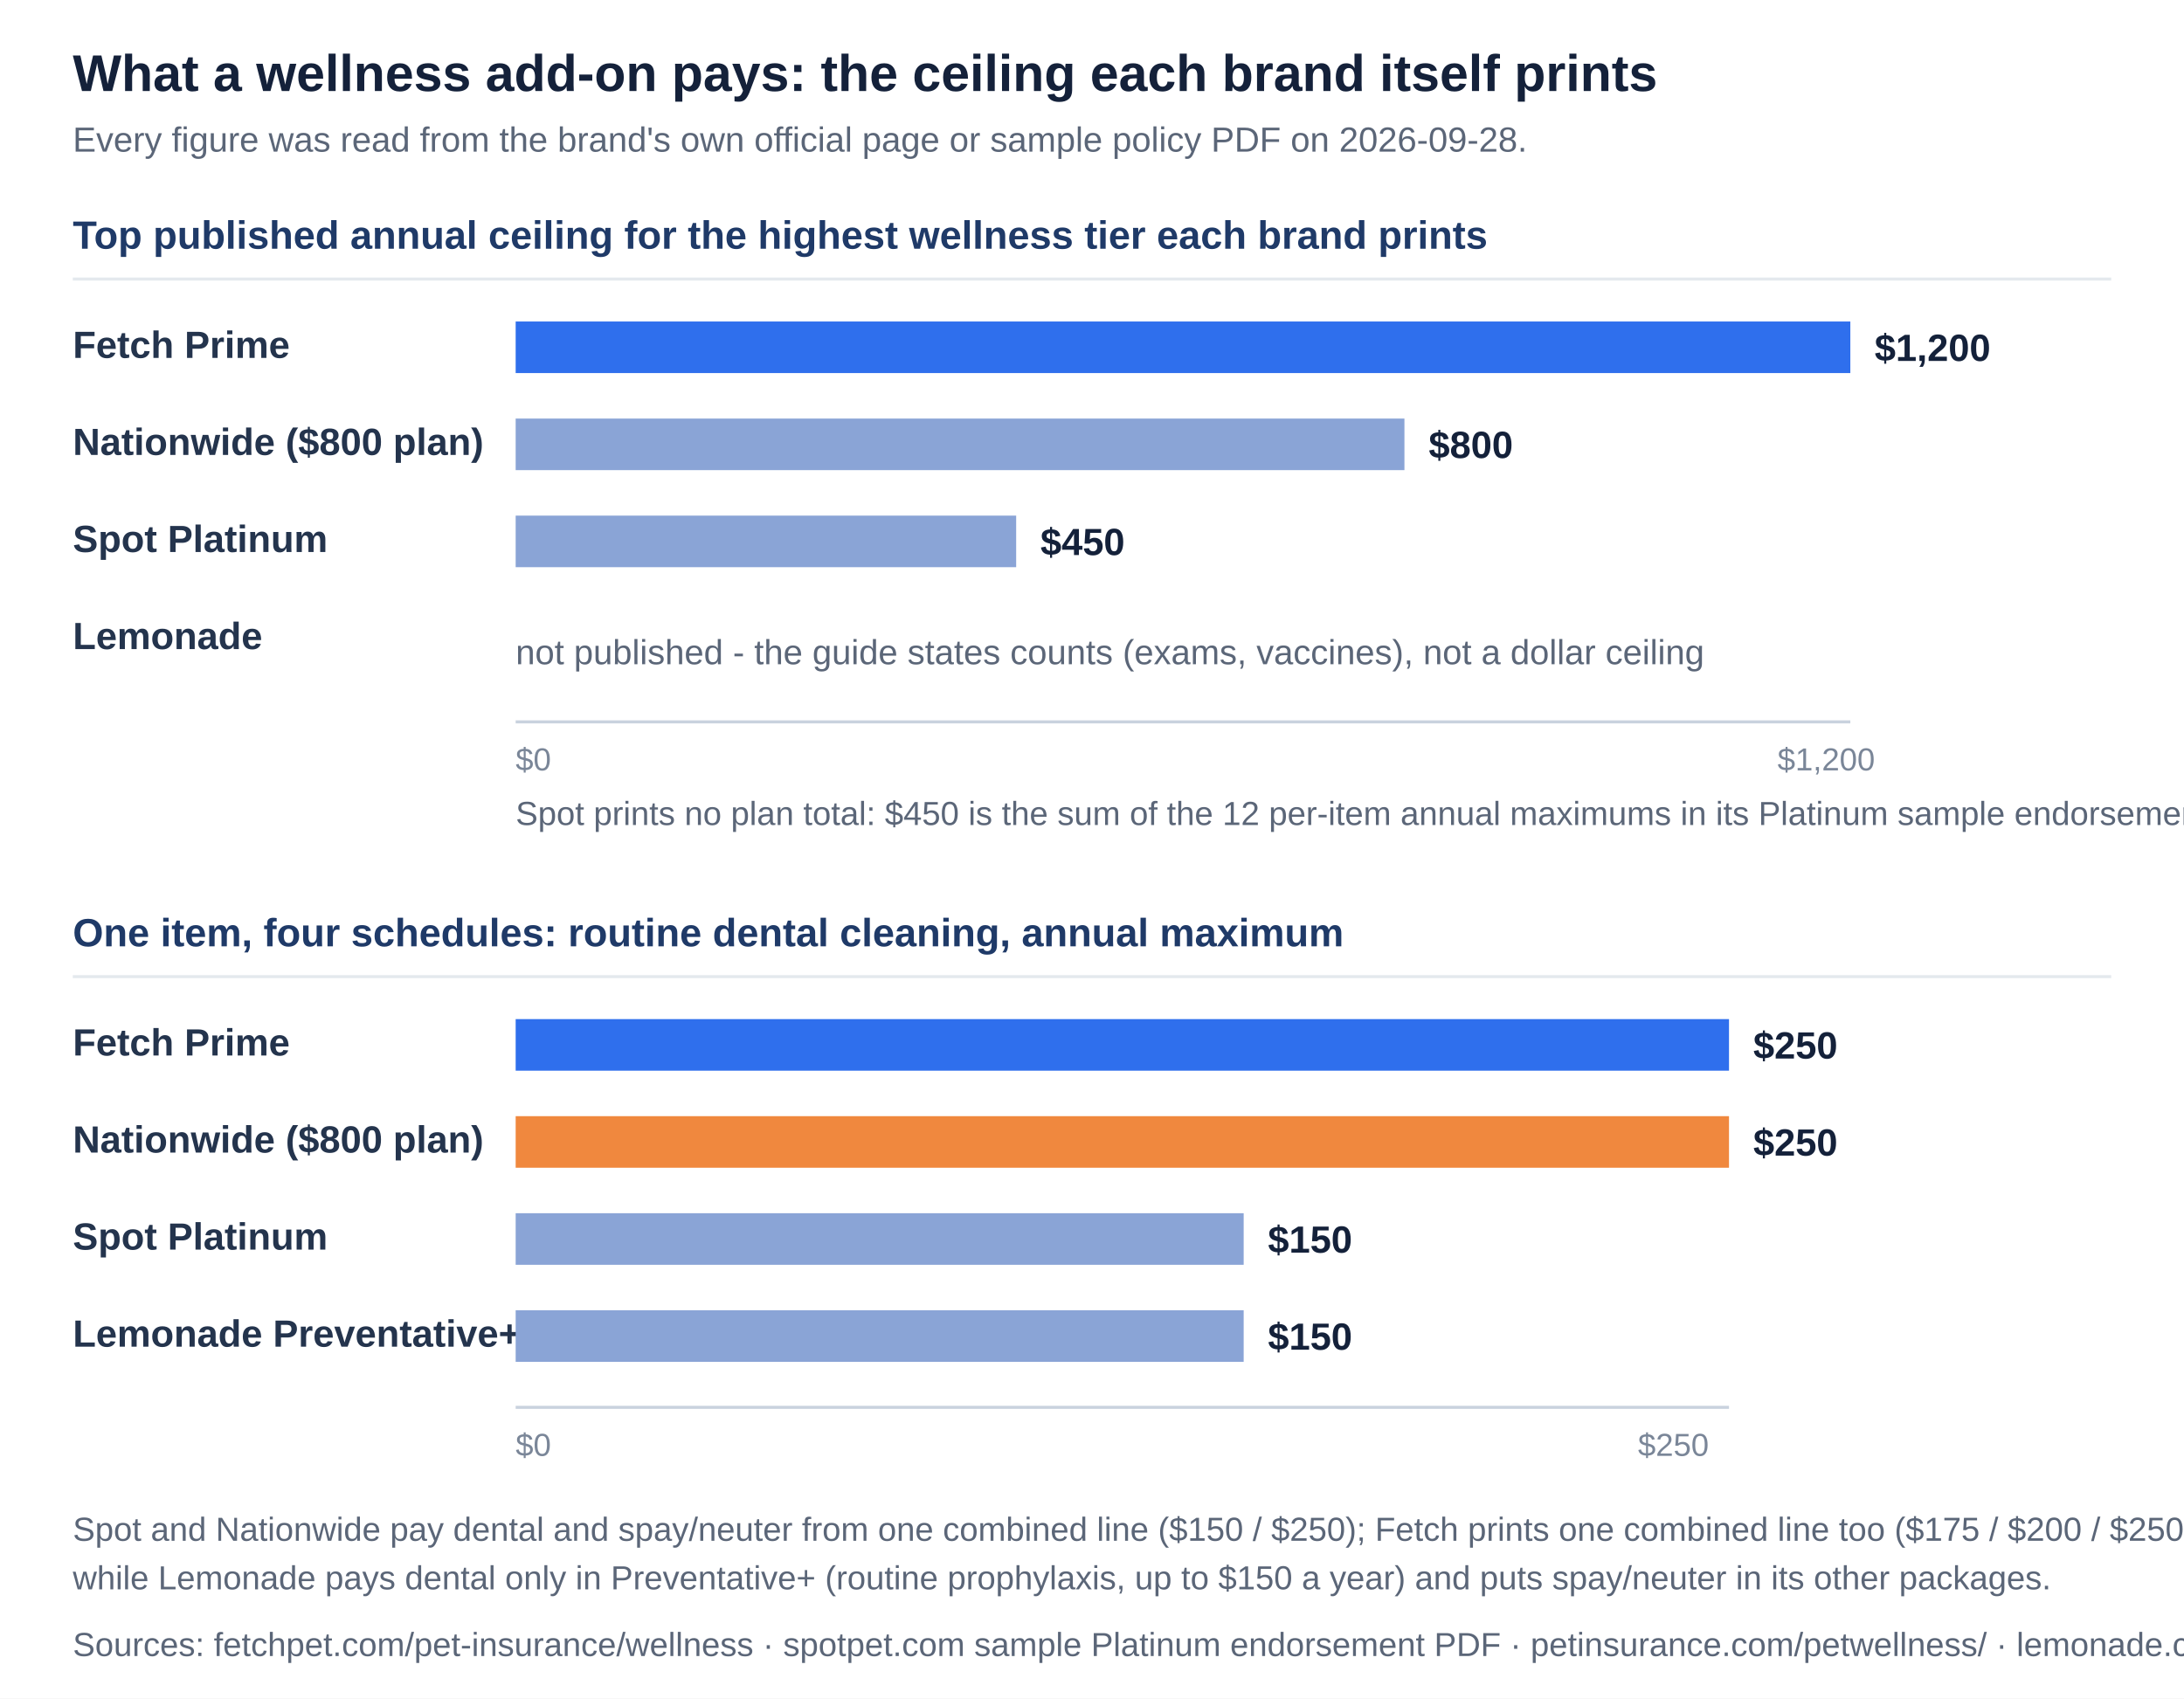
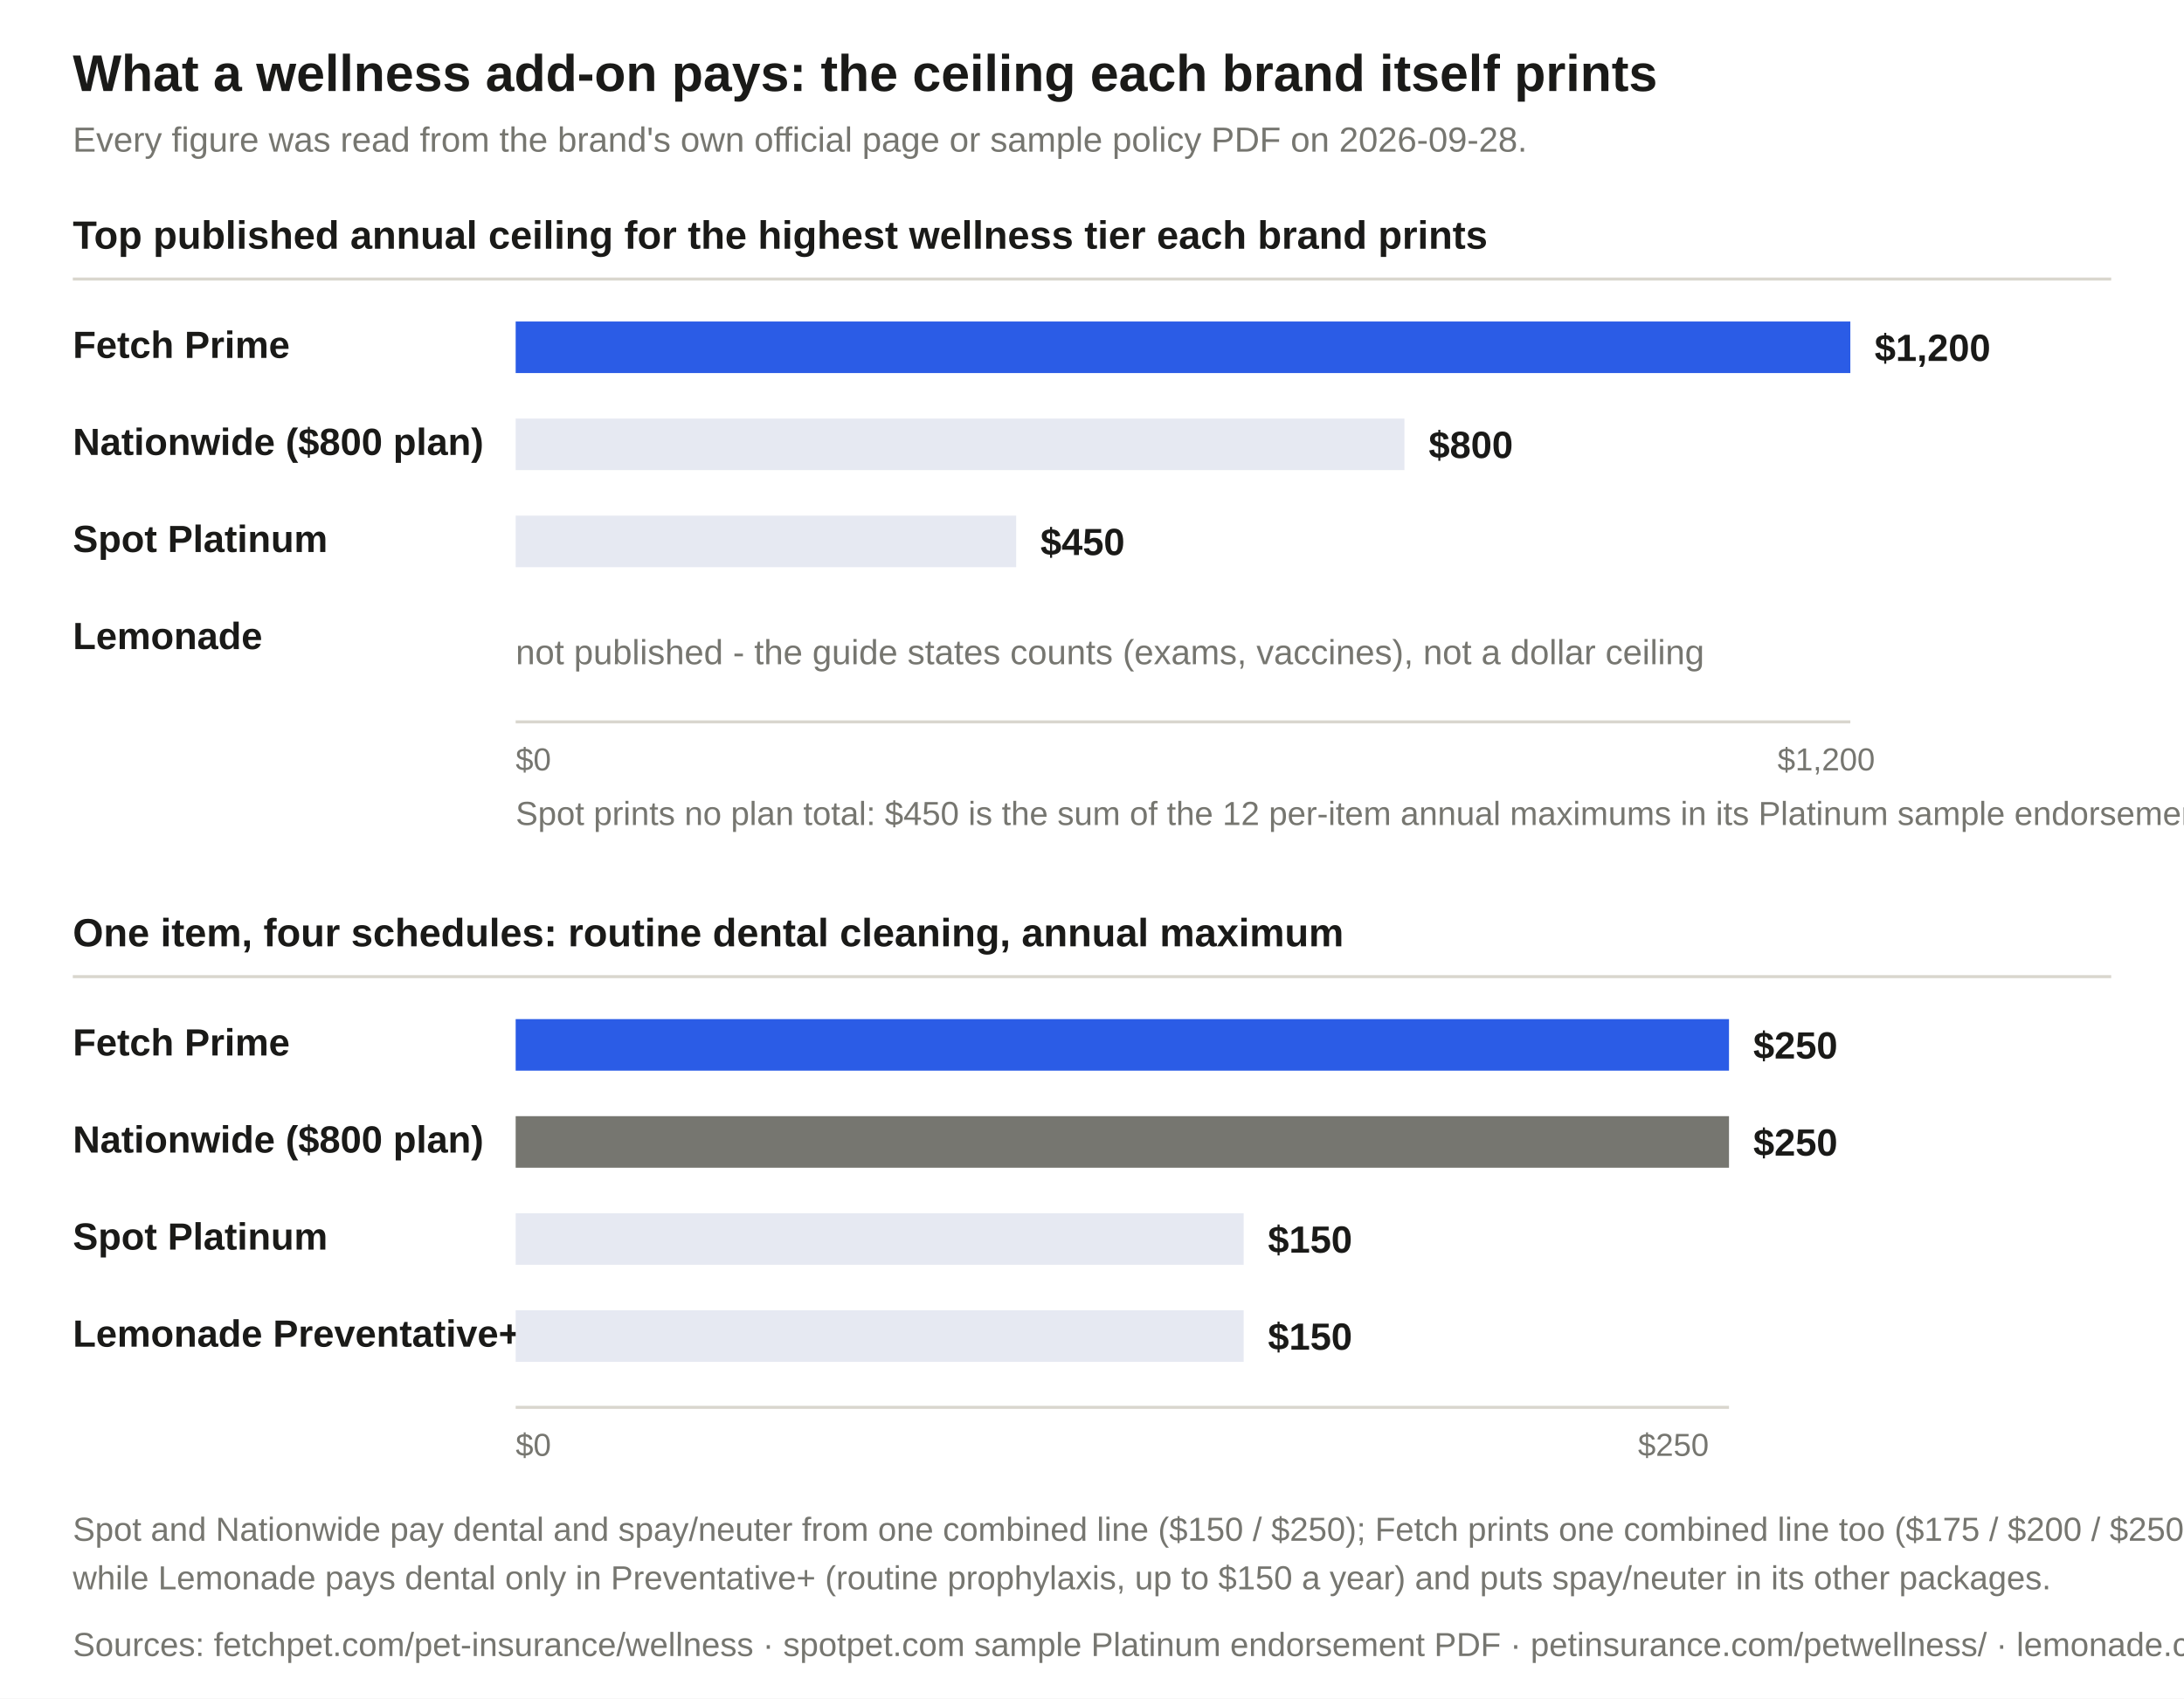
<svg xmlns="http://www.w3.org/2000/svg" width="720" height="560" viewBox="0 0 720 560" role="img" aria-labelledby="title desc">
  <rect width="720" height="560" fill="#ffffff" />
  <style>
-     .h1 { font: 700 17px "Segoe UI", Arial, sans-serif; fill: #14213a; }
-     .cap { font: 600 13px "Segoe UI", Arial, sans-serif; fill: #1f3a68; }
-     .note { font: 400 11.5px "Segoe UI", Arial, sans-serif; fill: #5b6678; }
-     .name { font: 600 12.5px "Segoe UI", Arial, sans-serif; fill: #24344d; }
-     .val { font: 700 12.5px "Segoe UI", Arial, sans-serif; fill: #14213a; }
-     .foot { font: 400 11px "Segoe UI", Arial, sans-serif; fill: #5b6678; }
-     .axis { font: 400 10.5px "Segoe UI", Arial, sans-serif; fill: #7a8698; }
+     .h1 { font: 700 17px "Segoe UI", Arial, sans-serif; fill: #1a1a18; }
+     .cap { font: 600 13px "Segoe UI", Arial, sans-serif; fill: #1a1a18; }
+     .note { font: 400 11.5px "Segoe UI", Arial, sans-serif; fill: #767670; }
+     .name { font: 600 12.5px "Segoe UI", Arial, sans-serif; fill: #1a1a18; }
+     .val { font: 700 12.5px "Segoe UI", Arial, sans-serif; fill: #1a1a18; }
+     .foot { font: 400 11px "Segoe UI", Arial, sans-serif; fill: #767670; }
+     .axis { font: 400 10.5px "Segoe UI", Arial, sans-serif; fill: #767670; }
  </style>
  <text x="24" y="30" class="h1">What a wellness add-on pays: the ceiling each brand itself prints</text>
  <text x="24" y="50" class="note">Every figure was read from the brand's own official page or sample policy PDF on 2026-09-28.</text>
  <text x="24" y="82" class="cap">Top published annual ceiling for the highest wellness tier each brand prints</text>
-   <line x1="24" y1="92" x2="696" y2="92" stroke="#e4e9ee" />
+   <line x1="24" y1="92" x2="696" y2="92" stroke="#d9d6ce" />
  <g>
    <text x="24" y="118" class="name">Fetch Prime</text>
-     <rect x="170" y="106" width="440" height="17" fill="#2f6fed" />
+     <rect x="170" y="106" width="440" height="17" fill="#2b5ce6" />
    <text x="618" y="119" class="val">$1,200</text>
    <text x="24" y="150" class="name">Nationwide ($800 plan)</text>
-     <rect x="170" y="138" width="293" height="17" fill="#8aa4d6" />
+     <rect x="170" y="138" width="293" height="17" fill="#e6e9f2" />
    <text x="471" y="151" class="val">$800</text>
    <text x="24" y="182" class="name">Spot Platinum</text>
-     <rect x="170" y="170" width="165" height="17" fill="#8aa4d6" />
+     <rect x="170" y="170" width="165" height="17" fill="#e6e9f2" />
    <text x="343" y="183" class="val">$450</text>
    <text x="24" y="214" class="name">Lemonade</text>
    <text x="170" y="219" class="note">not published - the guide states counts (exams, vaccines), not a dollar ceiling</text>
  </g>
-   <line x1="170" y1="238" x2="610" y2="238" stroke="#c9d2de" />
+   <line x1="170" y1="238" x2="610" y2="238" stroke="#d9d6ce" />
  <text x="170" y="254" class="axis">$0</text>
  <text x="586" y="254" class="axis">$1,200</text>
  <text x="170" y="272" class="foot">Spot prints no plan total: $450 is the sum of the 12 per-item annual maximums in its Platinum sample endorsement.</text>
  <text x="24" y="312" class="cap">One item, four schedules: routine dental cleaning, annual maximum</text>
-   <line x1="24" y1="322" x2="696" y2="322" stroke="#e4e9ee" />
+   <line x1="24" y1="322" x2="696" y2="322" stroke="#d9d6ce" />
  <g>
    <text x="24" y="348" class="name">Fetch Prime</text>
-     <rect x="170" y="336" width="400" height="17" fill="#2f6fed" />
+     <rect x="170" y="336" width="400" height="17" fill="#2b5ce6" />
    <text x="578" y="349" class="val">$250</text>
    <text x="24" y="380" class="name">Nationwide ($800 plan)</text>
-     <rect x="170" y="368" width="400" height="17" fill="#f0883e" />
+     <rect x="170" y="368" width="400" height="17" fill="#767670" />
    <text x="578" y="381" class="val">$250</text>
    <text x="24" y="412" class="name">Spot Platinum</text>
-     <rect x="170" y="400" width="240" height="17" fill="#8aa4d6" />
+     <rect x="170" y="400" width="240" height="17" fill="#e6e9f2" />
    <text x="418" y="413" class="val">$150</text>
    <text x="24" y="444" class="name">Lemonade Preventative+</text>
-     <rect x="170" y="432" width="240" height="17" fill="#8aa4d6" />
+     <rect x="170" y="432" width="240" height="17" fill="#e6e9f2" />
    <text x="418" y="445" class="val">$150</text>
  </g>
-   <line x1="170" y1="464" x2="570" y2="464" stroke="#c9d2de" />
+   <line x1="170" y1="464" x2="570" y2="464" stroke="#d9d6ce" />
  <text x="170" y="480" class="axis">$0</text>
  <text x="540" y="480" class="axis">$250</text>
  <text x="24" y="508" class="foot">Spot and Nationwide pay dental and spay/neuter from one combined line ($150 / $250); Fetch prints one combined line too ($175 / $200 / $250),</text>
  <text x="24" y="524" class="foot">while Lemonade pays dental only in Preventative+ (routine prophylaxis, up to $150 a year) and puts spay/neuter in its other packages.</text>
  <text x="24" y="546" class="foot">Sources: fetchpet.com/pet-insurance/wellness · spotpet.com sample Platinum endorsement PDF · petinsurance.com/petwellness/ · lemonade.com preventative care guide. Read 2026-09-28.</text>
</svg>
